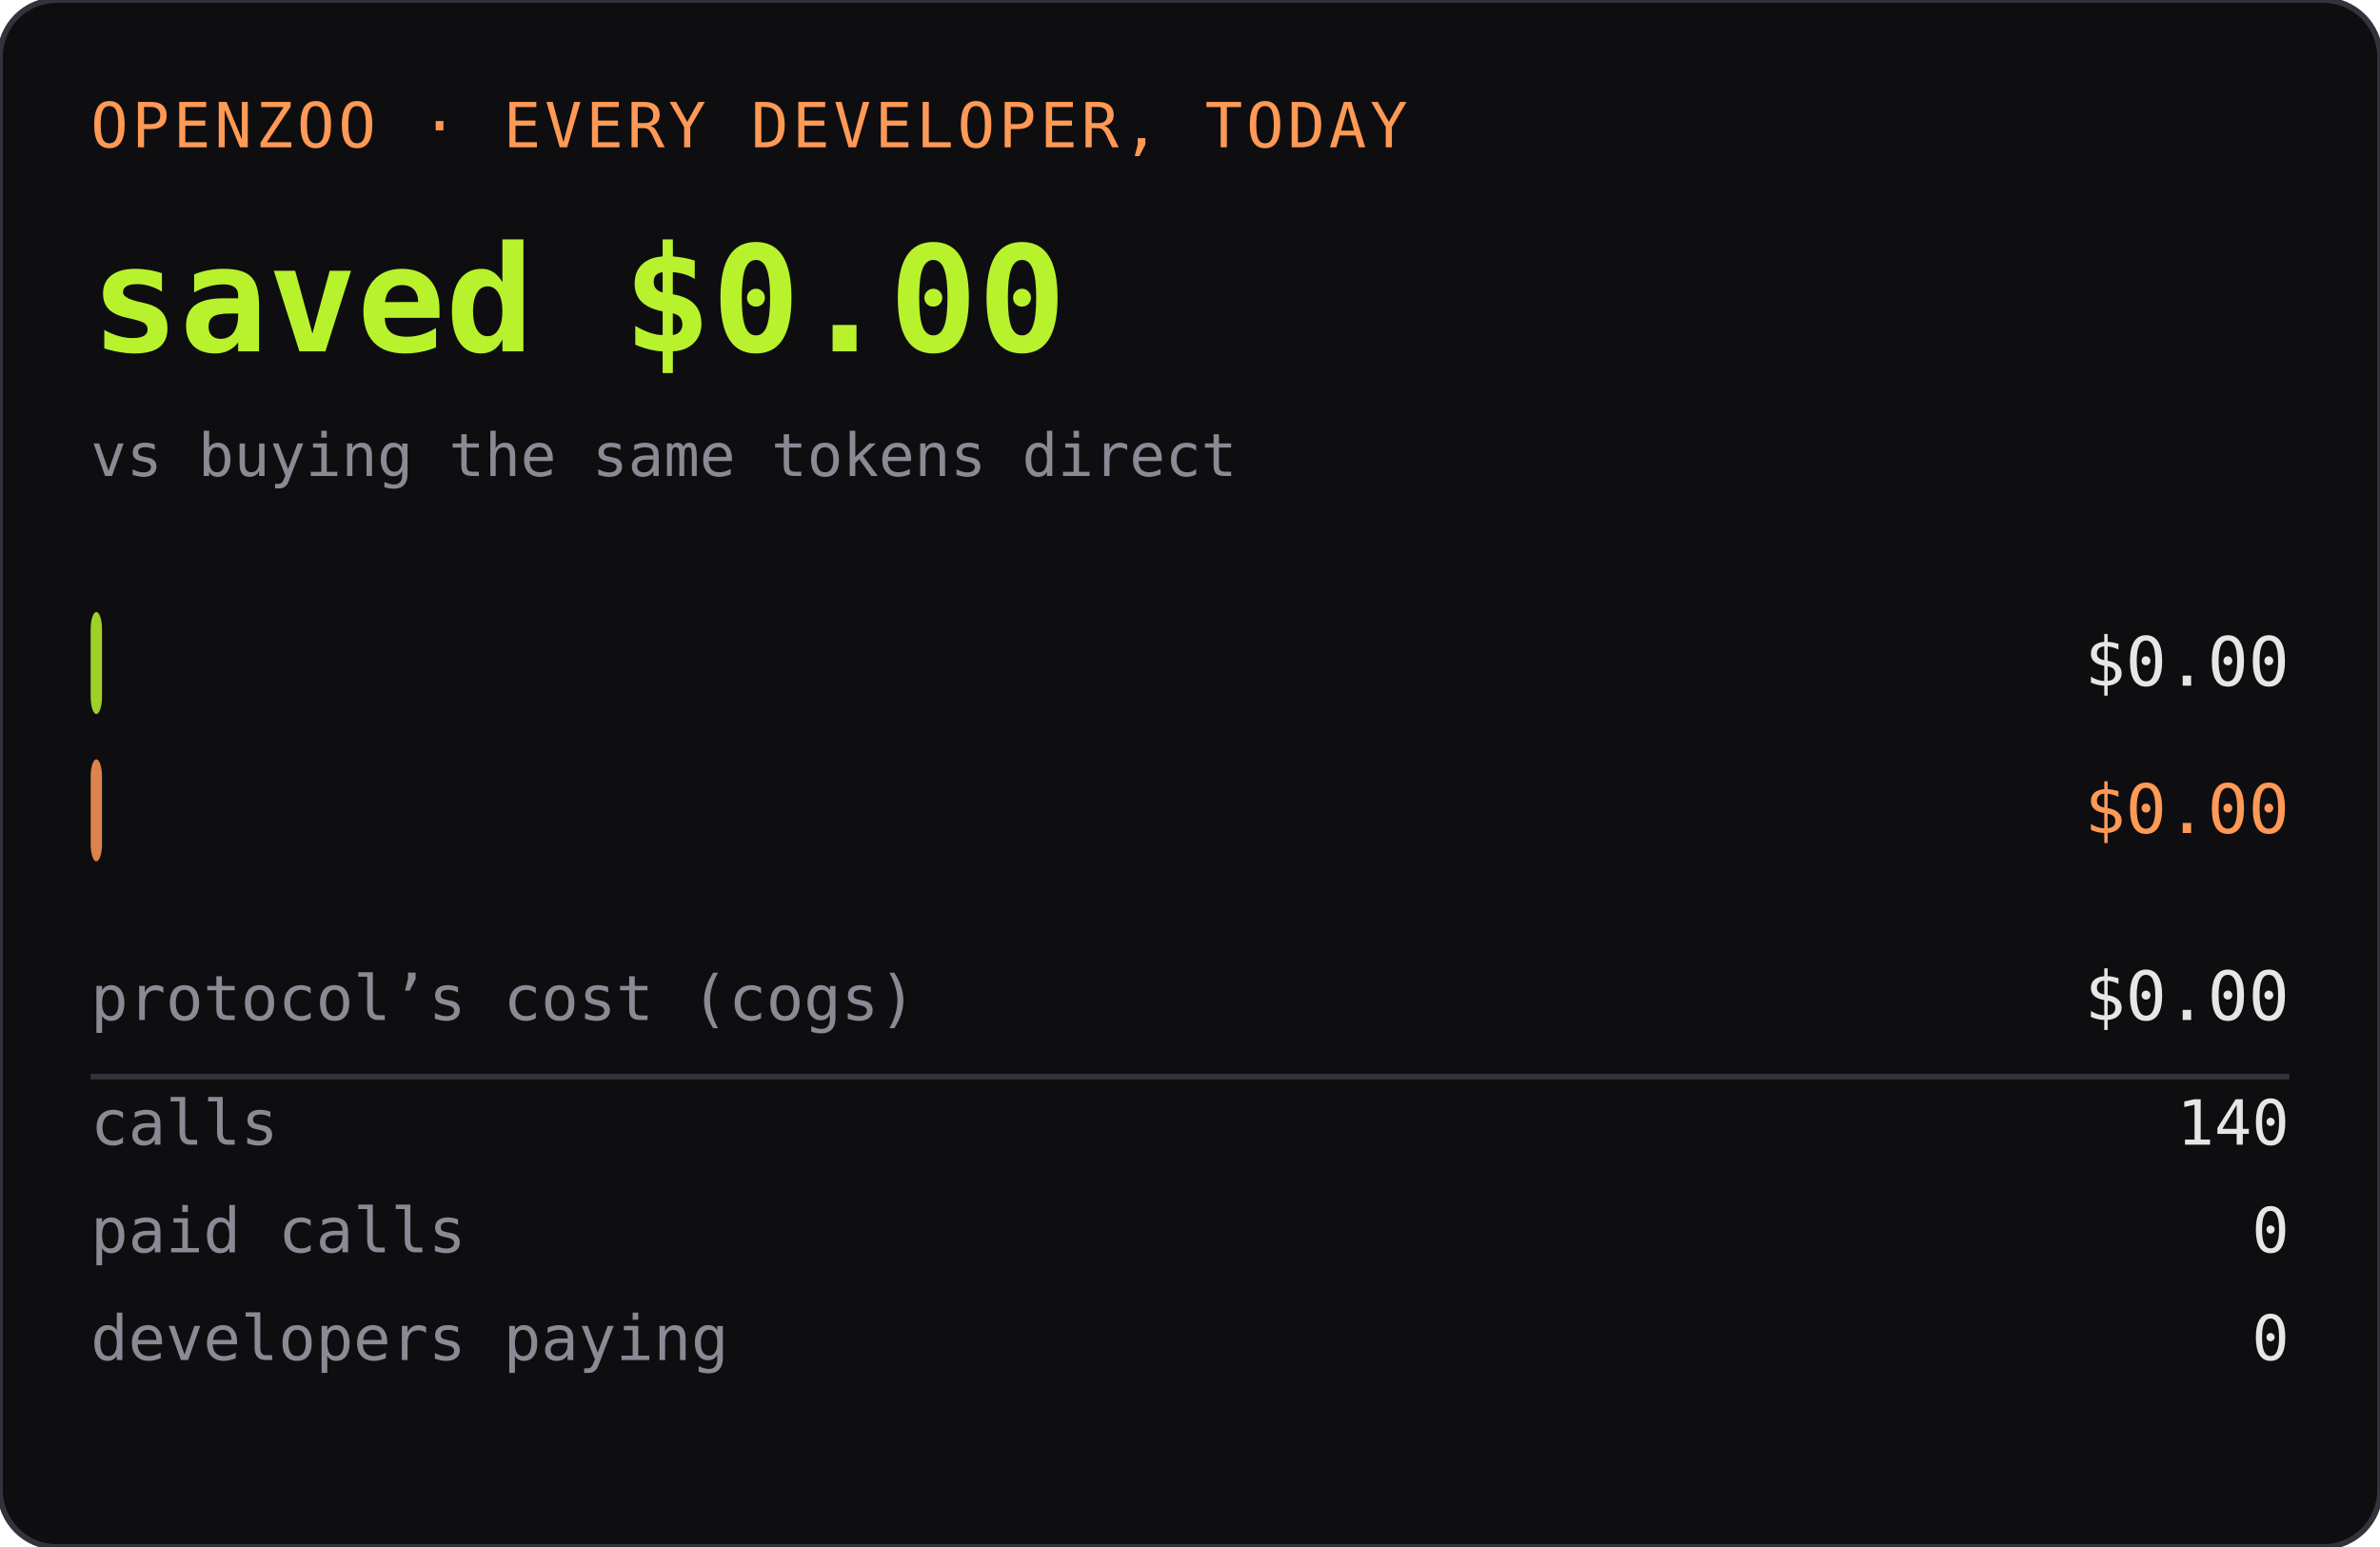
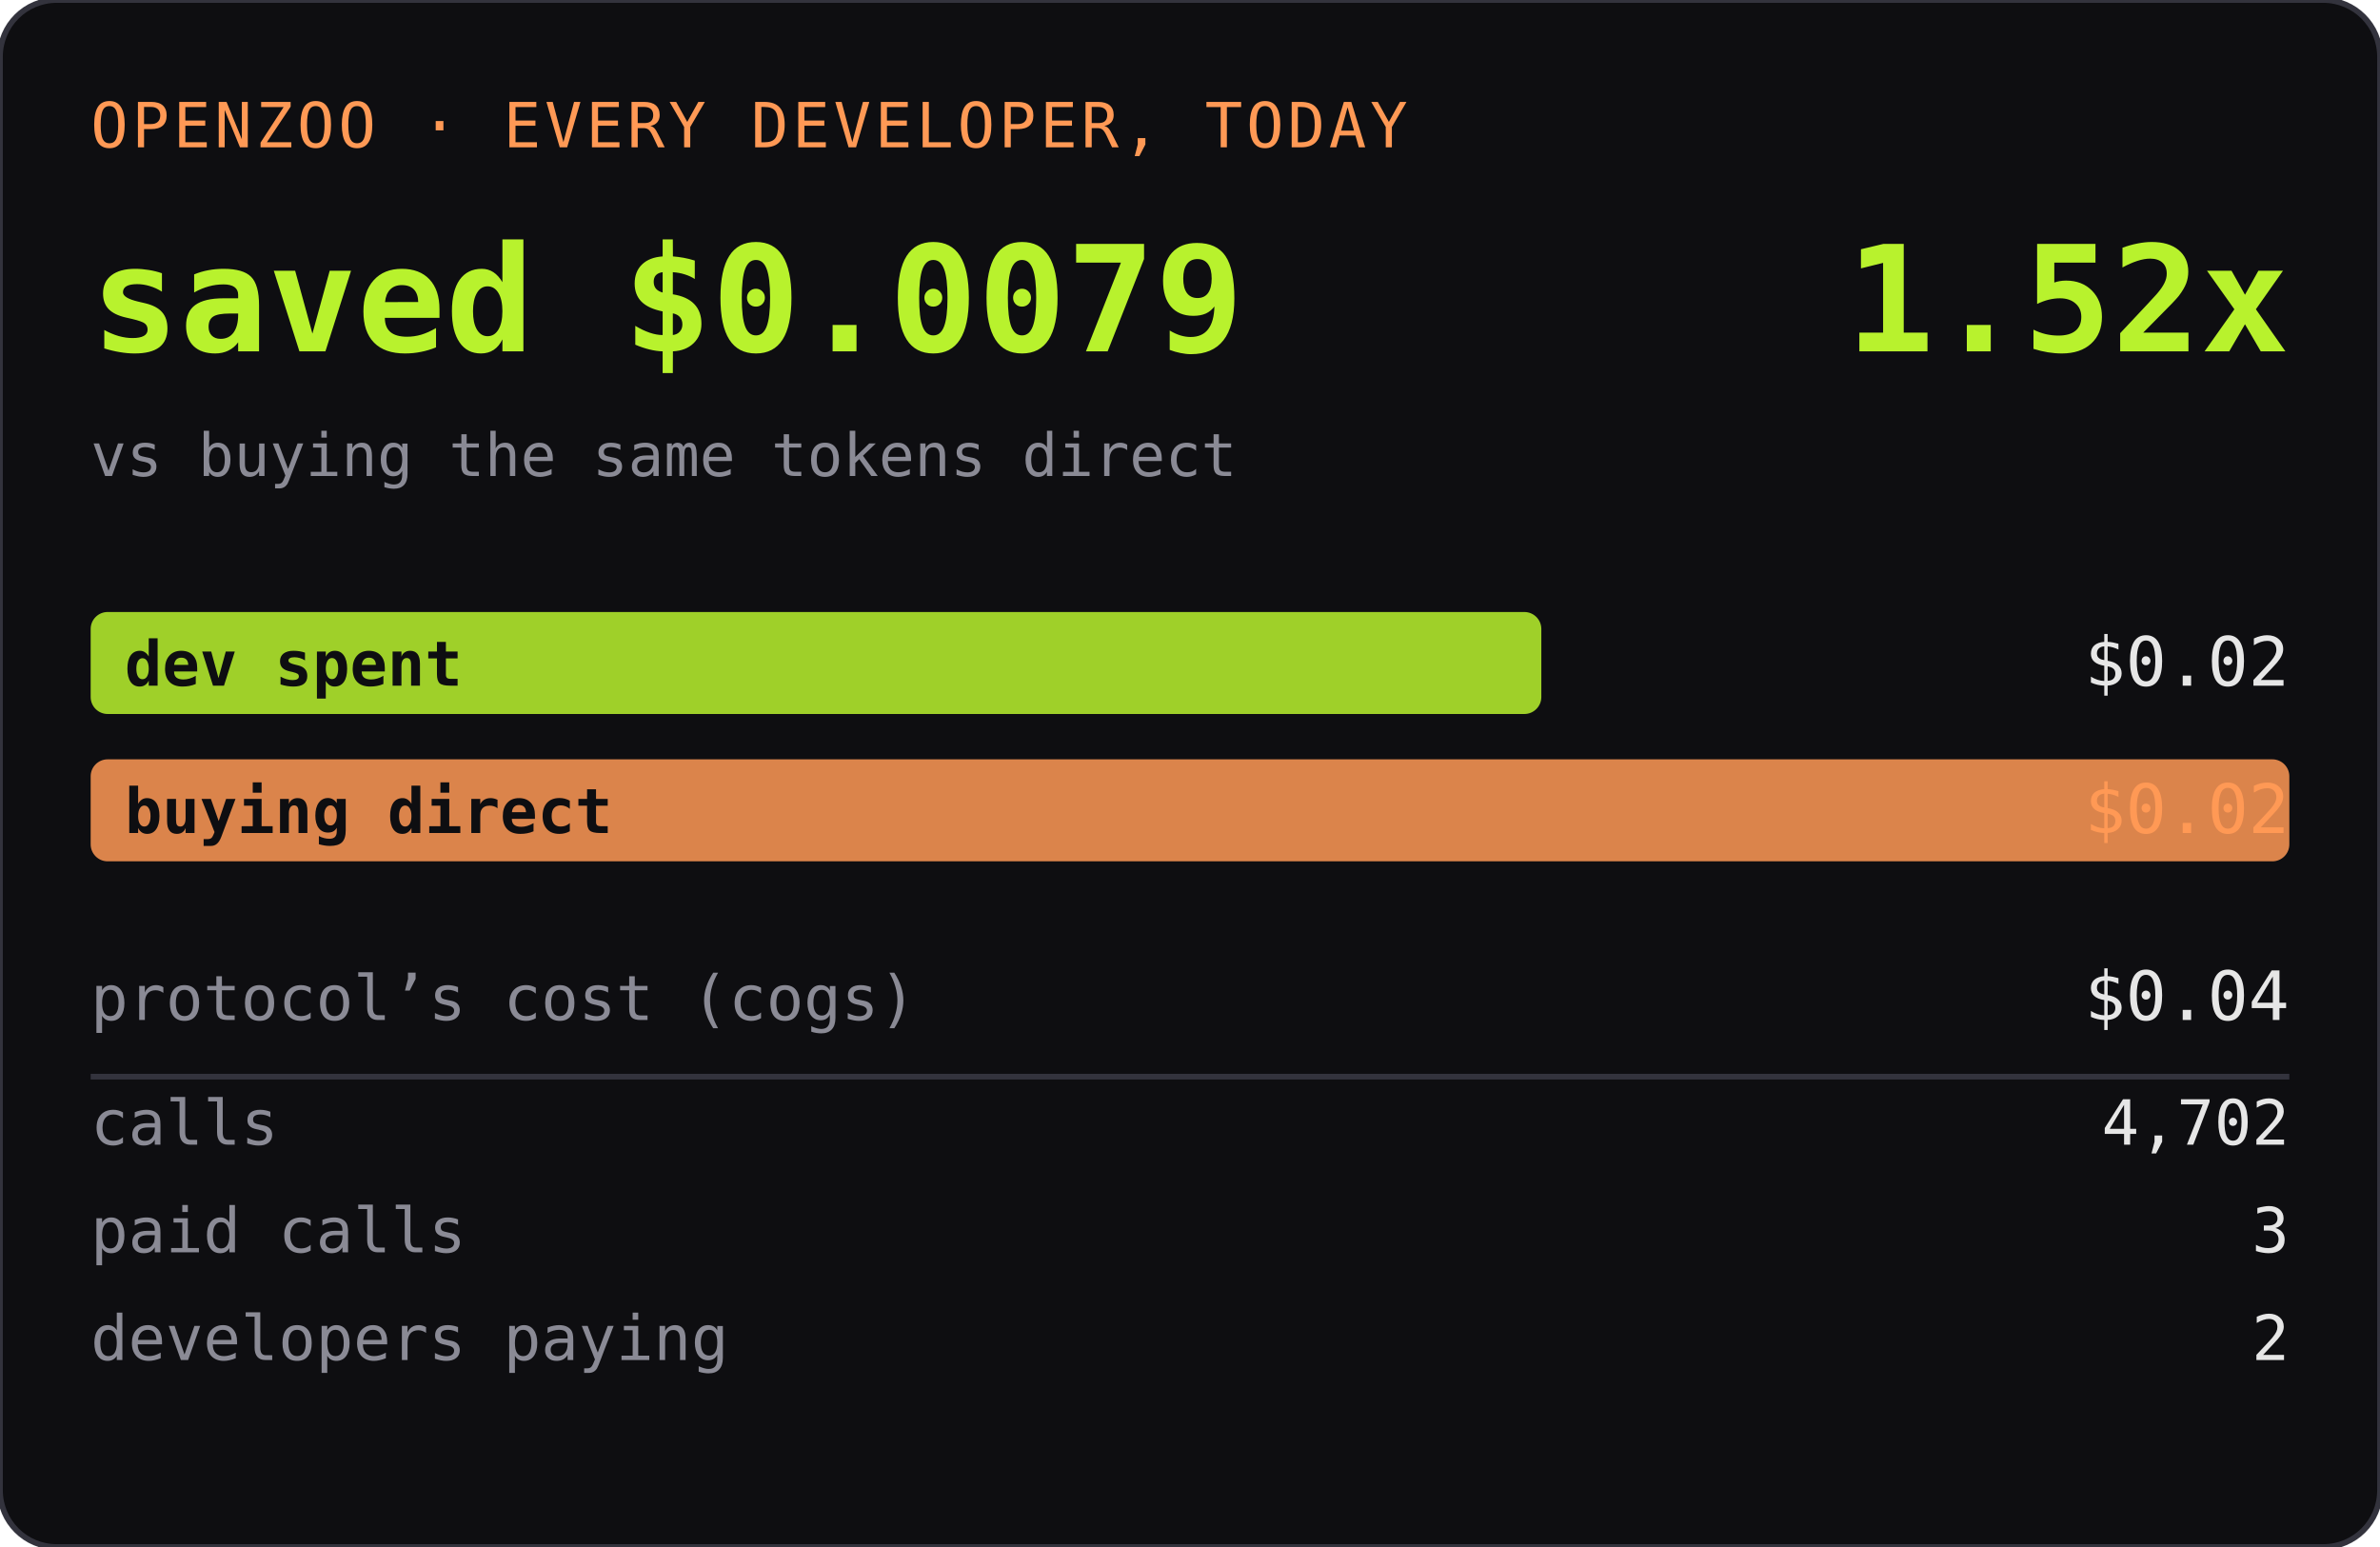
<svg xmlns="http://www.w3.org/2000/svg" width="420" height="273" role="img" aria-label="OPENZOO · EVERY DEVELOPER, TODAY">
  <rect width="420" height="273" rx="10" fill="#0e0e11" />
  <rect width="420" height="273" rx="10" fill="none" stroke="#33333d" />
  <text x="16" y="26" font-family="ui-monospace,SFMono-Regular,Menlo,monospace" font-size="11" fill="#ff9955" letter-spacing="0.06em">OPENZOO · EVERY DEVELOPER, TODAY</text>
-   <text x="16" y="62" font-family="ui-monospace,SFMono-Regular,Menlo,monospace" font-size="26" font-weight="600" fill="#b8f22d">saved $0.00</text>
-   <text x="404" y="62" text-anchor="end" font-family="ui-monospace,SFMono-Regular,Menlo,monospace" font-size="26" font-weight="600" fill="#b8f22d" />
+   <text x="16" y="62" font-family="ui-monospace,SFMono-Regular,Menlo,monospace" font-size="26" font-weight="600" fill="#b8f22d">saved $0.0079</text>
+   <text x="404" y="62" text-anchor="end" font-family="ui-monospace,SFMono-Regular,Menlo,monospace" font-size="26" font-weight="600" fill="#b8f22d">1.52x</text>
  <text x="16" y="84" font-family="ui-monospace,SFMono-Regular,Menlo,monospace" font-size="10.5" fill="#8a8a95">vs buying the same tokens direct</text>
-   <rect x="16" y="108" width="2" height="18" rx="3" fill="#b8f22d" opacity="0.85" />
+   <rect x="16" y="108" width="256" height="18" rx="3" fill="#b8f22d" opacity="0.85" />
  <text x="22" y="121" font-family="ui-monospace,SFMono-Regular,Menlo,monospace" font-size="11" fill="#0e0e11" font-weight="600">dev spent</text>
-   <text x="404" y="121" text-anchor="end" font-family="ui-monospace,SFMono-Regular,Menlo,monospace" font-size="12" fill="#e6e6e6">$0.00</text>
-   <rect x="16" y="134" width="2" height="18" rx="3" fill="#ff9955" opacity="0.85" />
+   <text x="404" y="121" text-anchor="end" font-family="ui-monospace,SFMono-Regular,Menlo,monospace" font-size="12" fill="#e6e6e6">$0.02</text>
+   <rect x="16" y="134" width="388" height="18" rx="3" fill="#ff9955" opacity="0.85" />
  <text x="22" y="147" font-family="ui-monospace,SFMono-Regular,Menlo,monospace" font-size="11" fill="#0e0e11" font-weight="600">buying direct</text>
-   <text x="404" y="147" text-anchor="end" font-family="ui-monospace,SFMono-Regular,Menlo,monospace" font-size="12" fill="#ff9955">$0.00</text>
+   <text x="404" y="147" text-anchor="end" font-family="ui-monospace,SFMono-Regular,Menlo,monospace" font-size="12" fill="#ff9955">$0.02</text>
  <text x="16" y="180" font-family="ui-monospace,SFMono-Regular,Menlo,monospace" font-size="11" fill="#8a8a95">protocol’s cost (cogs)</text>
-   <text x="404" y="180" text-anchor="end" font-family="ui-monospace,SFMono-Regular,Menlo,monospace" font-size="12" fill="#e6e6e6">$0.00</text>
+   <text x="404" y="180" text-anchor="end" font-family="ui-monospace,SFMono-Regular,Menlo,monospace" font-size="12" fill="#e6e6e6">$0.04</text>
  <line x1="16" y1="190" x2="404" y2="190" stroke="#33333d" />
  <text x="16" y="202" font-family="ui-monospace,SFMono-Regular,Menlo,monospace" font-size="11" fill="#8a8a95">calls</text>
-   <text x="404" y="202" text-anchor="end" font-family="ui-monospace,SFMono-Regular,Menlo,monospace" font-size="11" fill="#e6e6e6">140</text>
+   <text x="404" y="202" text-anchor="end" font-family="ui-monospace,SFMono-Regular,Menlo,monospace" font-size="11" fill="#e6e6e6">4,702</text>
  <text x="16" y="221" font-family="ui-monospace,SFMono-Regular,Menlo,monospace" font-size="11" fill="#8a8a95">paid calls</text>
-   <text x="404" y="221" text-anchor="end" font-family="ui-monospace,SFMono-Regular,Menlo,monospace" font-size="11" fill="#e6e6e6">0</text>
+   <text x="404" y="221" text-anchor="end" font-family="ui-monospace,SFMono-Regular,Menlo,monospace" font-size="11" fill="#e6e6e6">3</text>
  <text x="16" y="240" font-family="ui-monospace,SFMono-Regular,Menlo,monospace" font-size="11" fill="#8a8a95">developers paying</text>
-   <text x="404" y="240" text-anchor="end" font-family="ui-monospace,SFMono-Regular,Menlo,monospace" font-size="11" fill="#e6e6e6">0</text>
+   <text x="404" y="240" text-anchor="end" font-family="ui-monospace,SFMono-Regular,Menlo,monospace" font-size="11" fill="#e6e6e6">2</text>
</svg>
